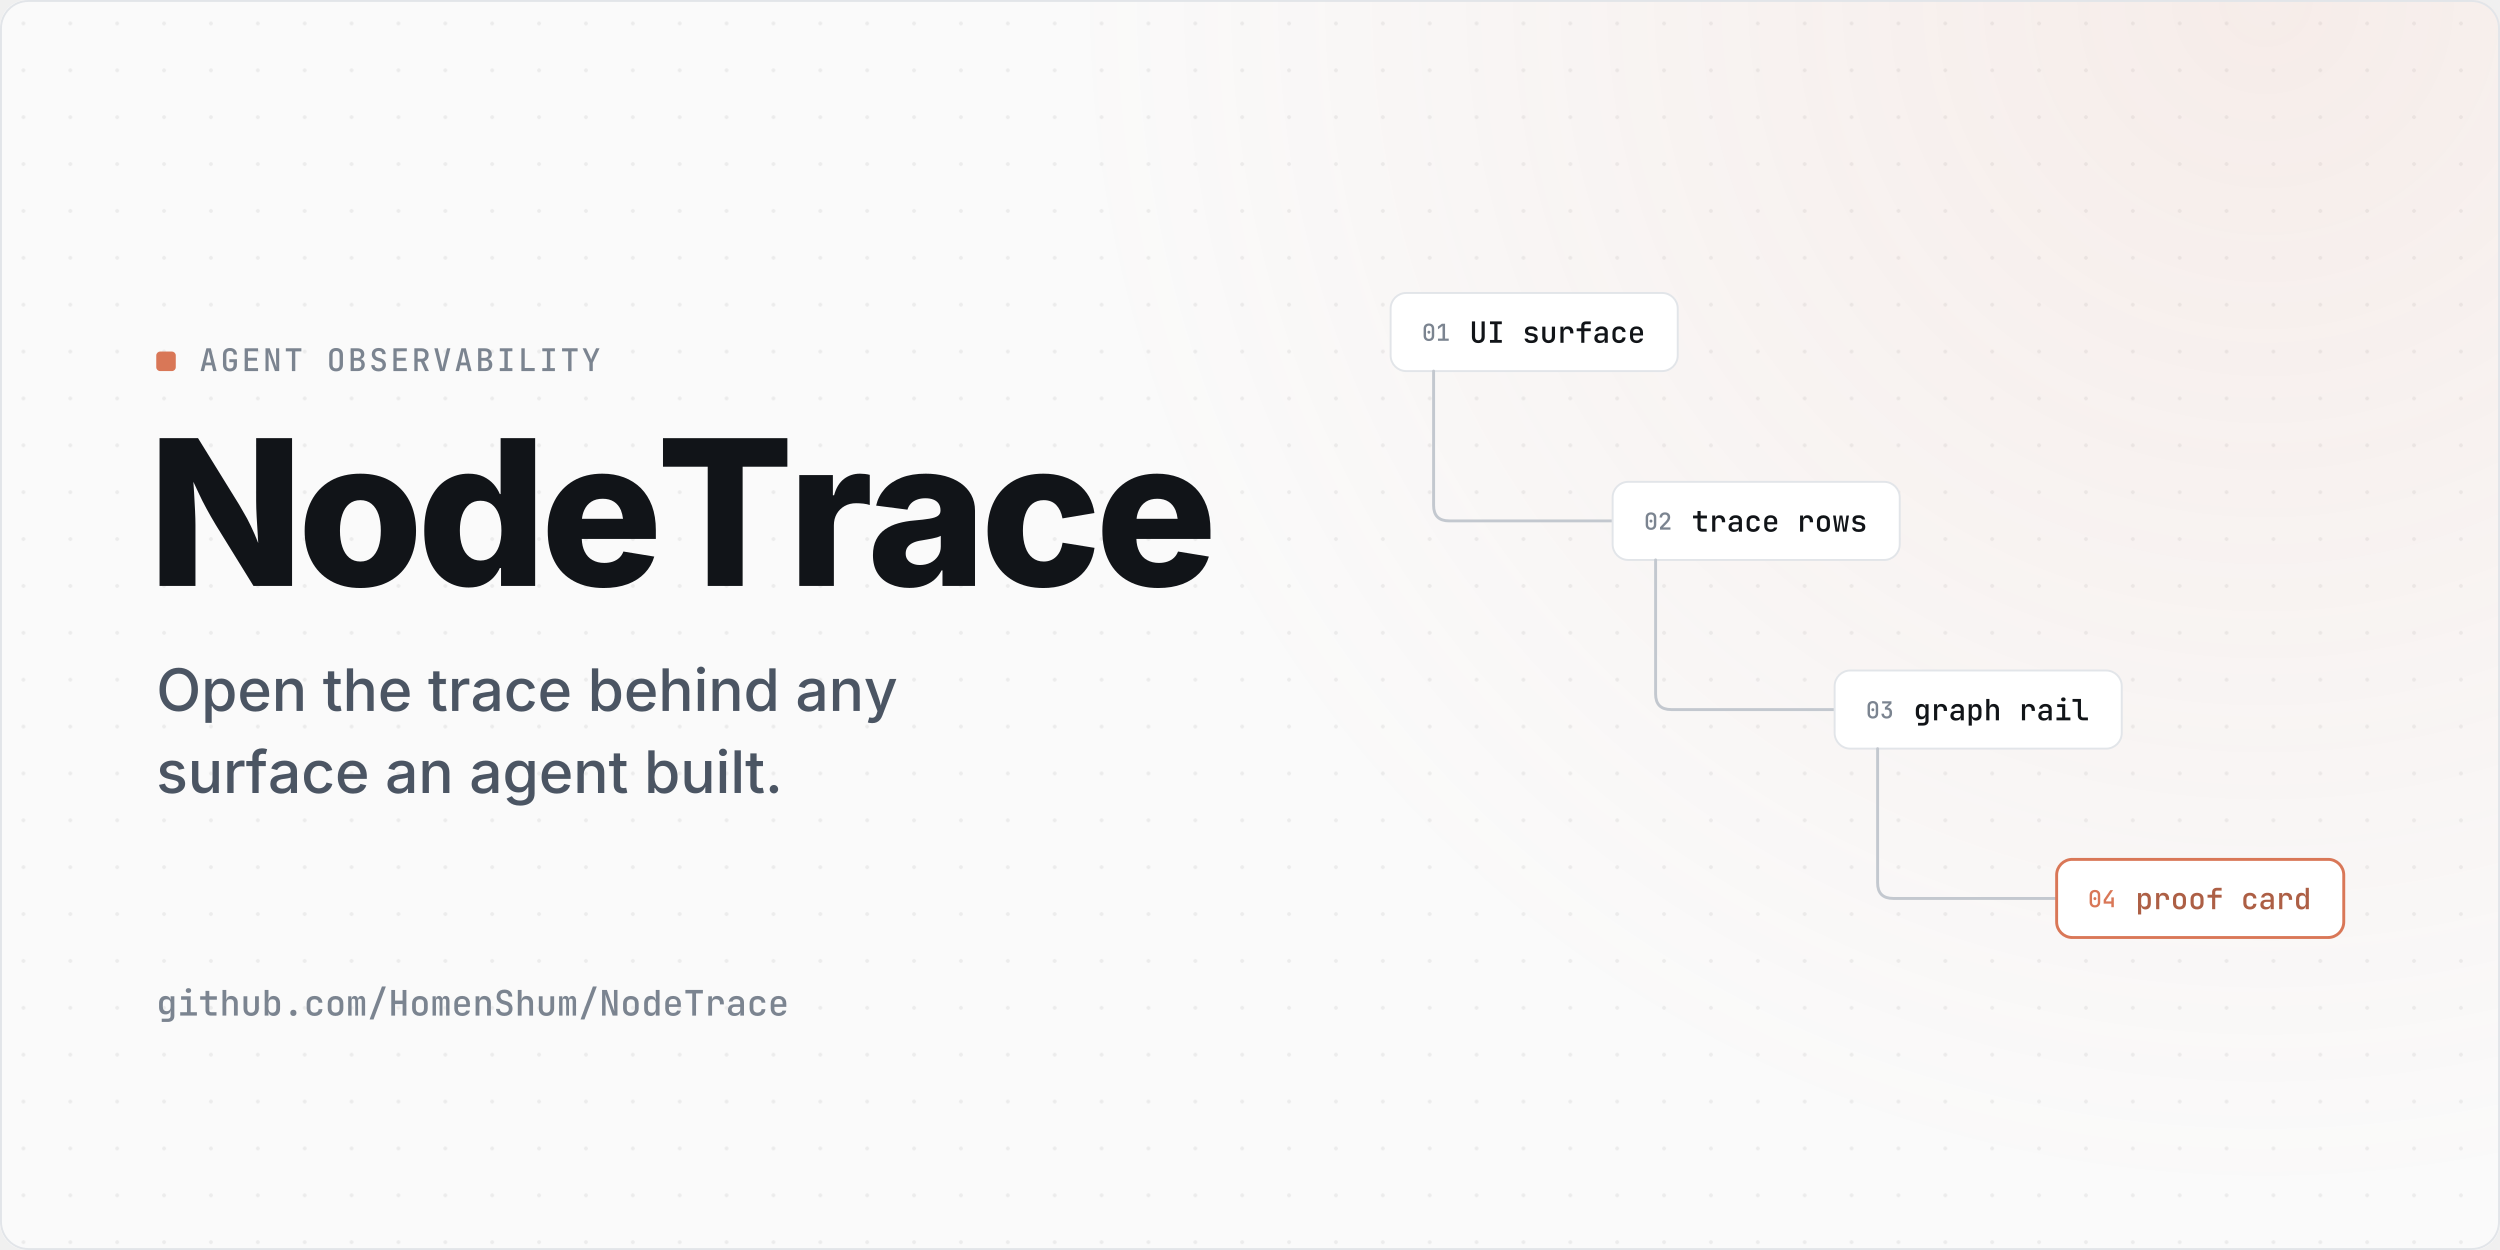
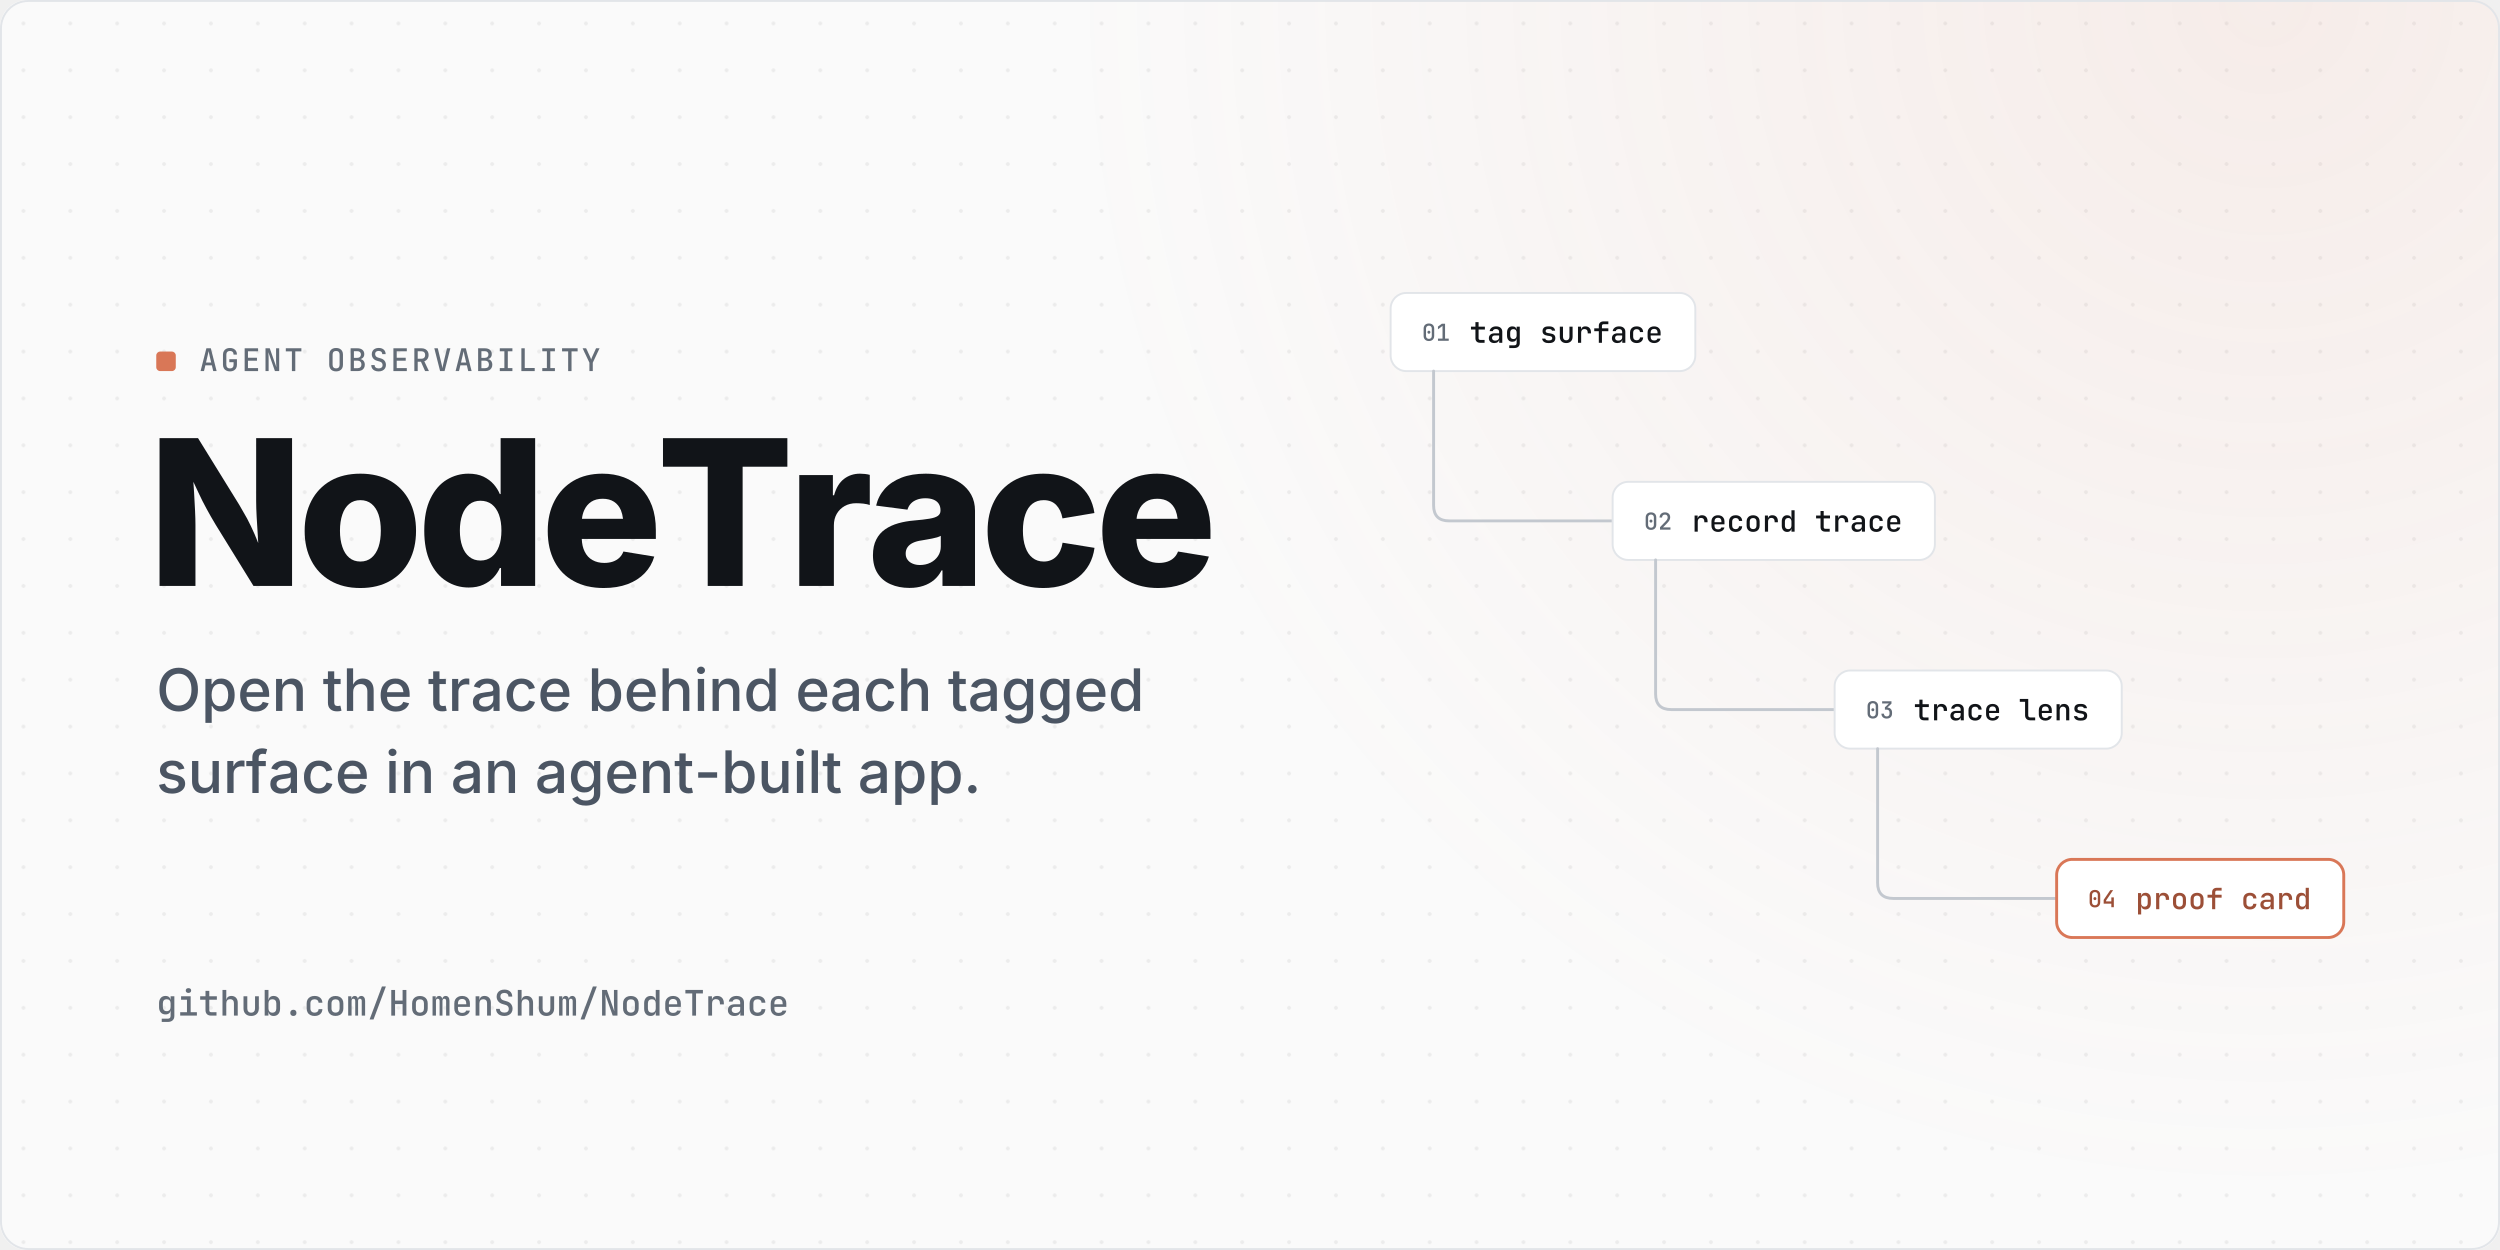
<svg xmlns="http://www.w3.org/2000/svg" width="1280" height="640" viewBox="0 0 1280 640" role="img" aria-labelledby="t d">
  <defs>
    <path id="o1" d="M153 0L43 0L229-730L371-730L557 0L448 0L404-185L197-185L153 0ZM267-486L217-274L383-274L333-485Q320-541 312-583Q303-624 300-639L300-639Q297-624 289-583Q281-541 267-486L267-486Z" />
    <path id="o21" d="M304 10L304 10Q236 10 186-16Q135-41 108-90Q80-138 80-203L80-203L80-527Q80-593 108-641Q135-689 186-715Q236-740 304-740L304-740Q372-740 422-714Q472-688 500-641Q527-593 527-527L527-527L419-527Q419-584 389-614Q359-644 304-644L304-644Q249-644 219-614Q188-584 188-528L188-528L188-203Q188-147 219-116Q249-85 304-85L304-85Q359-85 389-116Q419-147 419-203L419-203L419-285L283-285L283-380L527-380L527-203Q527-138 500-90Q472-42 422-16Q372 10 304 10Z" />
    <path id="o15" d="M523 0L94 0L94-730L523-730L523-634L200-634L200-427L488-427L488-332L200-332L200-96L523-96L523 0Z" />
    <path id="o32" d="M181 0L81 0L81-730L217-730L430-123Q428-152 425-192Q422-232 421-275Q419-318 419-353L419-353L419-730L519-730L519 0L383 0L171-607Q173-581 176-542Q178-503 180-461Q181-419 181-383L181-383L181 0Z" />
    <path id="o47" d="M354 0L246 0L246-631L51-631L51-731L549-731L549-631L354-631L354 0Z" />
    <path id="o34" d="M300 10L300 10Q232 10 183-16Q133-41 107-90Q80-138 80-203L80-203L80-527Q80-593 107-641Q133-689 183-715Q232-740 300-740L300-740Q368-740 418-715Q467-689 494-641Q520-593 520-528L520-528L520-203Q520-138 494-90Q467-41 418-16Q368 10 300 10ZM300-86L300-86Q355-86 384-117Q412-147 412-203L412-203L412-527Q412-584 384-614Q355-644 300-644L300-644Q246-644 217-614Q188-584 188-527L188-527L188-203Q188-147 217-117Q246-86 300-86Z" />
    <path id="o10" d="M314 0L85 0L85-730L300-730Q404-730 463-680Q522-630 522-542L522-542Q522-492 501-456Q479-419 441-399L441-399Q423-390 402-385L402-385Q427-380 449-369L449-369Q491-347 515-305Q539-263 539-205L539-205Q539-143 512-97Q484-50 434-25Q383 0 314 0L314 0ZM190-334L190-93L305-93Q363-93 397-124Q431-155 431-210L431-210Q431-266 397-300Q363-334 305-334L305-334L190-334ZM190-637L190-424L299-424Q353-424 384-453Q415-482 415-531Q415-580 384-609Q353-637 300-637L300-637L190-637Z" />
    <path id="o46" d="M303 10L303 10Q229 10 176-15Q123-39 94-85Q65-130 65-193L65-193L172-193Q172-143 207-115Q242-86 304-86L304-86Q362-86 395-114Q428-142 428-191L428-191Q428-232 406-262Q383-292 341-303L341-303L249-330Q169-353 126-409Q82-464 82-541L82-541Q82-601 109-646Q136-691 186-716Q236-741 304-741L304-741Q404-741 465-687Q525-633 526-542L526-542L418-542Q418-590 388-618Q357-645 302-645L302-645Q249-645 219-620Q189-594 189-548L189-548Q189-507 212-477Q234-447 276-435L276-435L369-407Q449-385 492-329Q535-273 535-195L535-195Q535-134 506-88Q477-41 425-16Q373 10 303 10Z" />
    <path id="o45" d="M192 0L84 0L84-730L313-730Q382-730 433-704Q484-677 513-629Q541-581 541-516L541-516Q541-443 504-390Q466-336 402-314L402-314L551 0L428 0L295-300L192-300L192 0ZM192-634L192-395L313-395Q367-395 399-428Q431-460 431-514L431-514Q431-570 399-602Q367-634 313-634L313-634L192-634Z" />
    <path id="o53" d="M371 0L228 0L43-730L154-730L271-244Q282-201 291-159Q299-116 303-92L303-92Q307-116 315-159Q322-201 333-245L333-245L449-730L557-730L371 0Z" />
    <path id="o23" d="M502 0L98 0L98-96L245-96L245-634L98-634L98-730L502-730L502-634L355-634L355-96L502-96L502 0Z" />
    <path id="o30" d="M536 0L109 0L109-730L217-730L217-99L536-99L536 0Z" />
    <path id="o56" d="M354 0L246 0L246-269L29-730L141-730L270-454Q283-427 291-404Q299-380 302-367L302-367Q304-380 313-404Q321-427 333-454L333-454L459-730L571-730L354-269L354 0Z" />
    <path id="b61" d="M478 0L116 0L116-1490L504-1490L920-817Q960-750 999-679Q1037-607 1075-520L1075-520Q1093-479 1111-432L1111-432Q1109-466 1107-502L1107-502Q1100-602 1095-697Q1090-791 1090-856L1090-856L1090-1490L1452-1490L1452 0L1063 0L682-617Q631-702 590-778Q548-854 507-943L507-943Q484-992 457-1050L457-1050Q460-996 464-944L464-944Q470-842 474-758Q478-673 478-617L478-617L478 0Z" />
    <path id="b195" d="M634 21L634 21Q459 21 333-52Q207-124 140-254Q72-383 72-555L72-555Q72-728 140-858Q207-987 333-1060Q459-1132 634-1132L634-1132Q809-1132 935-1060Q1061-987 1128-858Q1195-728 1195-555L1195-555Q1195-383 1128-254Q1061-124 935-52Q809 21 634 21ZM634-246L634-246Q701-246 747-285Q793-324 817-394Q840-464 840-557L840-557Q840-650 817-720Q793-789 747-827Q701-865 634-865L634-865Q567-865 521-827Q475-789 452-720Q428-650 428-557L428-557Q428-464 452-394Q475-324 521-285Q567-246 634-246Z" />
    <path id="b149" d="M520 16L520 16Q396 16 294-49Q192-113 132-241Q72-368 72-558L72-558Q72-754 135-882Q197-1009 299-1071Q400-1132 517-1132L517-1132Q606-1132 669-1102Q732-1071 773-1024Q813-977 834-926L834-926L842-926L842-1490L1190-1490L1190 0L846 0L846-181L834-181Q812-131 771-86Q729-41 668-13Q606 16 520 16ZM639-256L639-256Q705-256 753-294Q800-331 825-399Q850-467 850-558L850-558Q850-651 825-719Q800-786 753-823Q705-859 639-859L639-859Q572-859 526-822Q479-784 455-717Q431-649 431-558L431-558Q431-468 455-400Q479-331 526-294Q572-256 639-256Z" />
    <path id="b151" d="M636 21L636 21Q461 21 334-49Q207-118 140-247Q72-376 72-555L72-555Q72-727 140-857Q207-987 331-1060Q455-1132 623-1132L623-1132Q741-1132 840-1095Q938-1058 1011-986Q1083-913 1123-807Q1162-701 1162-562L1162-562L1162-474L415-474Q418-399 444-347L444-347Q472-289 523-261Q574-232 642-232L642-232Q689-232 728-245Q766-258 794-284Q821-310 835-347L835-347L1146-296Q1118-200 1050-129Q981-57 877-18Q772 21 636 21ZM417-677L417-677L831-677Q825-725 810-763L810-763Q786-819 740-849Q694-879 626-879Q558-879 511-849Q464-818 440-764L440-764Q422-725 417-677Z" />
    <path id="b93" d="M517-1202L66-1202L66-1490L1320-1490L1320-1202L869-1202L869 0L517 0L517-1202Z" />
    <path id="b210" d="M464 0L115 0L115-1118L454-1118L454-914L466-914Q496-1025 566-1079Q635-1132 727-1132L727-1132Q751-1132 778-1129Q804-1126 826-1120L826-1120L826-816Q801-825 761-830Q720-834 688-834L688-834Q624-834 573-806Q522-777 493-727Q464-677 464-610L464-610L464 0Z" />
    <path id="b130" d="M428 20L428 20Q321 20 238-17Q154-53 107-127Q60-200 60-310L60-310Q60-403 93-467Q125-531 183-571Q241-611 316-632Q391-653 476-660L476-660Q571-668 629-678Q687-687 714-706Q741-725 741-759L741-759L741-763Q741-802 723-829Q705-856 671-870Q637-884 589-884L589-884Q541-884 504-870Q466-856 442-830Q418-804 408-769L408-769L92-810Q114-906 179-979Q243-1051 348-1092Q452-1132 592-1132L592-1132Q696-1132 787-1108Q877-1083 945-1036Q1013-988 1051-919Q1089-849 1089-759L1089-759L1089 0L761 0L761-157L752-157Q722-99 676-60Q629-21 568-1Q506 20 428 20ZM534-211L534-211Q593-211 641-235Q688-259 716-301Q744-343 744-398L744-398L744-505Q729-497 707-490Q684-483 657-478Q630-472 603-468Q576-463 551-459L551-459Q500-452 464-435Q428-418 409-391Q390-364 390-326L390-326Q390-289 409-264Q428-238 460-225Q492-211 534-211Z" />
    <path id="b146" d="M634 21L634 21Q459 21 333-52Q207-124 140-254Q72-383 72-555L72-555Q72-728 140-858Q207-987 333-1060Q459-1132 634-1132L634-1132Q741-1132 830-1104Q919-1076 986-1025Q1053-973 1095-900Q1136-826 1149-735L1149-735L827-681Q819-725 803-759Q786-793 763-817Q739-841 708-853Q676-865 638-865L638-865Q571-865 524-829Q477-792 453-723Q428-653 428-557L428-557Q428-461 453-391Q477-321 524-284Q571-246 638-246L638-246Q677-246 708-259Q739-271 764-296Q788-320 805-356Q821-391 828-436L828-436L1150-384Q1137-290 1096-216Q1054-141 987-88Q920-35 831-7Q741 21 634 21Z" />
    <path id="m66" d="M786 20L786 20Q593 20 441-72Q288-163 201-335Q113-506 113-744L113-744Q113-983 201-1155Q288-1326 441-1418Q593-1510 786-1510L786-1510Q979-1510 1131-1418Q1282-1326 1370-1155Q1457-983 1457-744L1457-744Q1457-506 1370-335Q1282-163 1131-72Q979 20 786 20ZM786-188L786-188Q913-188 1014-252Q1114-315 1173-440Q1231-564 1231-744L1231-744Q1231-926 1173-1051Q1114-1175 1014-1239Q913-1302 786-1302L786-1302Q658-1302 557-1238Q456-1174 398-1050Q339-925 339-744L339-744Q339-564 398-440Q456-316 557-252Q658-188 786-188Z" />
    <path id="m207" d="M368 418L148 418L148-1118L362-1118L362-936L380-936Q400-971 436-1017Q471-1063 535-1098Q598-1132 703-1132L703-1132Q837-1132 943-1064Q1048-996 1109-867Q1170-738 1170-556L1170-556Q1170-376 1110-247Q1050-117 945-48Q839 22 703 22L703 22Q602 22 538-13Q473-47 437-93Q400-139 380-175L380-175L368-175L368 418ZM654-165L654-165Q750-165 815-217Q880-269 913-358Q945-447 945-558L945-558Q945-668 913-756Q880-843 816-894Q751-945 654-945L654-945Q560-945 495-897Q430-848 397-762Q364-675 364-558L364-558Q364-442 398-354Q431-265 496-215Q561-165 654-165Z" />
    <path id="m151" d="M630 23L630 23Q465 23 345-48Q225-119 161-248Q96-377 96-551L96-551Q96-723 160-854Q223-985 339-1059Q455-1132 611-1132L611-1132Q707-1132 796-1101Q885-1069 956-1002Q1027-935 1069-829Q1110-722 1110-570L1110-570L1110-492L317-492Q321-391 357-320L357-320Q396-240 467-200Q538-159 632-159L632-159Q694-159 744-177Q794-194 831-230Q867-265 886-317L886-317L1093-268Q1066-182 1003-116Q939-50 845-14Q750 23 630 23ZM318-656L318-656L892-656Q885-726 862-784L862-784Q830-862 768-906Q705-950 611-950L611-950Q518-950 452-905Q386-860 352-787L352-787Q323-726 318-656Z" />
    <path id="m190" d="M368-662L368-662L368 0L148 0L148-1118L358-1118L360-904Q406-1009 479-1063L479-1063Q572-1132 704-1132L704-1132Q818-1132 903-1084Q988-1036 1036-943Q1084-849 1084-710L1084-710L1084 0L864 0L864-683Q864-804 801-872Q738-940 628-940L628-940Q554-940 495-908Q436-875 402-813Q368-751 368-662Z" />
    <path id="m217" d="M403-1118L626-1118L626-939L403-939L403-302Q403-235 432-204Q460-172 525-172L525-172Q542-172 570-176Q598-180 618-184L618-184L657-8Q622 4 582 10Q542 15 503 15L503 15Q351 15 267-64Q183-142 183-284L183-284L183-939L20-939L20-1118L183-1118L183-1384L403-1384L403-1118Z" />
    <path id="m164" d="M368-662L368-662L368 0L148 0L148-1490L366-1490L366-918Q411-1012 479-1063L479-1063Q572-1132 704-1132L704-1132Q818-1132 904-1084Q989-1036 1037-943Q1084-849 1084-710L1084-710L1084 0L864 0L864-683Q864-804 801-872Q738-940 628-940L628-940Q554-940 495-908Q436-875 402-813Q368-751 368-662Z" />
    <path id="m210" d="M368 0L148 0L148-1118L361-1118L361-938L373-938Q404-1030 481-1082Q558-1134 656-1134L656-1134Q677-1134 704-1133Q731-1131 749-1128L749-1128L749-918Q737-922 703-926Q669-930 634-930L634-930Q558-930 497-898Q436-866 402-810Q368-753 368-679L368-679L368 0Z" />
    <path id="m130" d="M461 25L461 25Q355 25 269-15Q183-54 133-130Q83-206 83-316L83-316Q83-411 120-472Q156-533 219-569Q281-605 358-623Q434-641 513-650L513-650Q612-662 674-670Q736-677 766-695Q795-712 795-751L795-751L795-757Q795-820 771-863Q747-906 700-930Q652-953 581-953L581-953Q508-953 456-931Q403-908 371-873Q338-838 322-800L322-800L115-854Q153-954 224-1015Q295-1076 387-1104Q479-1132 577-1132L577-1132Q645-1132 721-1116Q797-1100 864-1058Q931-1016 973-940Q1015-864 1015-742L1015-742L1015 0L802 0L802-153L791-153Q769-110 726-69Q683-28 618-2Q552 25 461 25ZM510-152L510-152Q600-152 664-187Q728-222 762-280Q796-338 796-403L796-403L796-546Q784-534 751-525Q717-515 674-508Q631-500 591-495Q551-490 525-487L525-487Q463-479 412-460Q360-441 330-406Q299-371 299-313L299-313Q299-260 327-224Q354-188 401-170Q448-152 510-152Z" />
    <path id="m146" d="M618 23L618 23Q460 23 343-49Q226-121 161-251Q96-381 96-553L96-553Q96-727 161-858Q226-988 343-1060Q460-1132 618-1132L618-1132Q705-1132 781-1110Q857-1087 919-1045Q980-1002 1023-941Q1065-879 1086-802L1086-802L877-752Q866-795 843-831Q820-866 788-892Q755-918 713-932Q670-946 619-946L619-946Q518-946 452-893Q385-839 353-750Q320-661 320-553L320-553Q320-446 353-358Q385-269 452-216Q518-163 619-163L619-163Q671-163 714-178Q757-192 791-219Q825-245 848-283Q871-320 881-365L881-365L1089-315Q1069-236 1026-174Q983-111 922-67Q860-23 783 0Q706 23 618 23Z" />
    <path id="m143" d="M703 22L703 22Q602 22 538-13Q473-47 437-93Q400-139 380-175L380-175L362-175L362 0L148 0L148-1490L368-1490L368-936L380-936Q400-971 436-1017Q471-1063 535-1098Q598-1132 703-1132L703-1132Q837-1132 943-1064Q1048-996 1109-867Q1170-738 1170-556L1170-556Q1170-376 1110-247Q1050-117 945-48Q839 22 703 22ZM654-165L654-165Q750-165 815-217Q880-269 913-358Q945-447 945-558L945-558Q945-668 913-756Q880-843 816-894Q751-945 654-945L654-945Q560-945 495-897Q430-848 397-762Q364-675 364-558L364-558Q364-442 398-354Q431-265 496-215Q561-165 654-165Z" />
    <path id="m167" d="M368 0L148 0L148-1118L368-1118L368 0ZM259-1289L259-1289Q202-1289 162-1327Q121-1365 121-1419L121-1419Q121-1474 162-1512Q202-1550 259-1550L259-1550Q316-1550 357-1512Q398-1474 398-1419L398-1419Q398-1365 357-1327Q316-1289 259-1289Z" />
    <path id="m149" d="M564 22L564 22Q428 22 322-48Q216-117 156-247Q96-376 96-556L96-556Q96-738 157-867Q218-996 324-1064Q430-1132 564-1132L564-1132Q668-1132 732-1098Q795-1063 831-1017Q867-971 886-936L886-936L898-936L898-1490L1118-1490L1118 0L904 0L904-175L886-175Q867-139 830-93Q793-47 729-13Q665 22 564 22ZM612-165L612-165Q706-165 771-215Q835-265 869-354Q902-442 902-558L902-558Q902-675 869-762Q836-848 772-897Q707-945 612-945L612-945Q515-945 451-894Q386-843 354-756Q321-668 321-558L321-558Q321-447 354-358Q387-269 452-217Q517-165 612-165Z" />
-     <path id="m240" d="M133 402L133 402L187 223L212 229Q269 244 315 237Q360 230 394 195Q427 159 447 87L447 87L471 5L46-1118L284-1118L505-483Q542-377 567-272L567-272Q576-231 586-190L586-190Q597-231 608-273L608-273Q634-378 671-483L671-483L896-1118L1132-1118L646 155Q612 245 563 305Q513 365 445 396Q377 426 287 426L287 426Q235 426 194 419Q153 411 133 402Z" />
+     <path id="m161" d="M615 442L615 442Q486 442 391 409Q296 376 235 321Q173 266 141 199L141 199L325 112Q345 144 379 180Q412 215 469 240Q526 265 615 265L615 265Q743 265 823 205Q902 144 902 15L902 15L902-203L883-203Q863-166 828-123Q792-80 729-49Q665-17 563-17L563-17Q431-17 326-79Q220-141 158-263Q96-385 96-563L96-563Q96-741 158-869Q219-996 326-1064Q432-1132 566-1132L566-1132Q669-1132 734-1098Q798-1064 835-1018Q871-971 890-936L890-936L906-936L906-1118L1121-1118L1121 16Q1121 163 1055 258Q988 352 874 397Q759 442 615 442ZM614-200L614-200Q708-200 773-244Q837-287 870-370Q903-452 903-566L903-566Q903-679 870-764Q837-849 773-897Q708-945 614-945L614-945Q517-945 452-895Q387-844 354-759Q321-673 321-566L321-566Q321-457 354-375Q387-292 453-246Q518-200 614-200Z" />
    <path id="m213" d="M549 23L549 23Q428 23 334-12Q239-47 179-116Q118-184 98-283L98-283L305-326Q328-239 391-197Q454-155 551-155L551-155Q657-155 720-200Q783-244 783-306L783-306Q783-360 745-395Q706-430 626-447L626-447L438-490Q282-525 206-602Q130-679 130-799L130-799Q130-899 186-974Q242-1049 339-1091Q436-1132 563-1132L563-1132Q684-1132 770-1097Q856-1062 910-999Q963-936 986-853L986-853L789-810Q768-869 716-914Q664-958 565-958L565-958Q474-958 413-917Q352-876 352-813L352-813Q352-757 393-723Q433-688 525-667L525-667L705-627Q860-592 935-517Q1010-442 1010-325L1010-325Q1010-223 952-145Q893-66 790-22Q686 23 549 23Z" />
    <path id="m220" d="M529 14L529 14Q415 14 329-34Q243-82 196-176Q148-270 148-408L148-408L148-1118L368-1118L368-435Q368-314 432-246Q495-178 604-178L604-178Q679-178 738-211Q796-243 830-306Q864-368 864-456L864-456L864-1118L1084-1118L1084 0L874 0L873-218Q827-109 751-54L751-54Q657 14 529 14Z" />
    <path id="m160" d="M452-1118L702-1118L702-939L452-939L452 0L232 0L232-939L20-939L20-1118L232-1118L232-1246Q232-1350 279-1420Q325-1490 401-1525Q477-1560 565-1560L565-1560Q632-1560 680-1549Q727-1538 749-1530L749-1530L698-1352Q682-1357 659-1363Q635-1368 600-1368L600-1368Q522-1368 487-1329Q452-1290 452-1216L452-1216L452-1118Z" />
-     <path id="m161" d="M615 442L615 442Q486 442 391 409Q296 376 235 321Q173 266 141 199L141 199L325 112Q345 144 379 180Q412 215 469 240Q526 265 615 265L615 265Q743 265 823 205Q902 144 902 15L902 15L902-203L883-203Q863-166 828-123Q792-80 729-49Q665-17 563-17L563-17Q431-17 326-79Q220-141 158-263Q96-385 96-563L96-563Q96-741 158-869Q219-996 326-1064Q432-1132 566-1132L566-1132Q669-1132 734-1098Q798-1064 835-1018Q871-971 890-936L890-936L906-936L906-1118L1121-1118L1121 16Q1121 163 1055 258Q988 352 874 397Q759 442 615 442ZM614-200L614-200Q708-200 773-244Q837-287 870-370Q903-452 903-566L903-566Q903-679 870-764Q837-849 773-897Q708-945 614-945L614-945Q517-945 452-895Q387-844 354-759Q321-673 321-566L321-566Q321-457 354-375Q387-292 453-246Q518-200 614-200Z" />
+     <path id="m344" d="M143-723L805-723L805-533L143-533L143-723Z" />
    <path id="m183" d="M148-1490L368-1490L368 0L148 0L148-1490Z" />
    <path id="m363" d="M311 15L311 15Q249 15 206-28Q163-71 163-132L163-132Q163-194 206-237Q249-279 311-279L311-279Q372-279 415-237Q458-194 458-132L458-132Q458-71 415-28Q372 15 311 15Z" />
    <path id="o78" d="M326 180L156 180L156 87L325 87Q367 87 388 67Q408 47 408 8L408 8L408-47L410-149L408-149Q403-100 370-70L370-70Q330-34 263-34L263-34Q178-34 129-90Q80-146 80-241L80-241L80-353Q80-448 129-504Q178-560 263-560L263-560Q330-560 370-524L370-524Q402-493 408-445L408-445L409-445L408-550L515-550L515 10Q515 89 465 135Q415 180 326 180L326 180ZM298-127L298-127Q349-127 379-159Q408-190 408-246L408-246L408-347Q408-403 379-435Q349-466 298-466L298-466Q245-466 217-436Q188-405 188-347L188-347L188-246Q188-189 217-158Q245-127 298-127Z" />
    <path id="o80" d="M556 0L81 0L81-98L274-98L274-452L106-452L106-550L379-550L379-98L556-98L556 0ZM316-645L316-645Q281-645 260-664Q239-682 239-713L239-713Q239-745 260-764Q281-782 316-782L316-782Q351-782 372-764Q393-745 393-713L393-713Q393-682 372-664Q351-645 316-645Z" />
    <path id="o108" d="M514 0L360 0Q285 0 243-41Q201-82 201-155L201-155L201-452L49-452L49-550L201-550L201-705L309-705L309-550L524-550L524-452L309-452L309-155Q309-98 364-98L364-98L514-98L514 0Z" />
    <path id="o79" d="M192 0L84 0L84-730L192-730L192-550L191-445L193-445Q199-493 230-523L230-523Q269-560 338-560L338-560Q420-560 469-508Q518-455 518-366L518-366L518 0L410 0L410-354Q410-408 381-438Q352-468 302-468L302-468Q251-468 222-437Q192-405 192-347L192-347L192 0Z" />
    <path id="o109" d="M299 10L299 10Q200 10 141-48Q82-105 82-204L82-204L82-550L190-550L190-204Q190-147 219-116Q248-84 299-84L299-84Q351-84 381-116Q410-147 410-204L410-204L410-550L518-550L518-204Q518-105 459-48Q399 10 299 10Z" />
    <path id="o67" d="M339 10L339 10Q271 10 231-28L231-28Q199-57 193-105L193-105L191-105L191 0L84 0L84-730L192-730L192-573L189-445L193-445Q199-493 232-523L232-523Q272-560 339-560L339-560Q422-560 472-504Q522-448 522-352L522-352L522-197Q522-102 472-46Q422 10 339 10ZM302-84L302-84Q355-84 385-115Q415-145 415-203L415-203L415-347Q415-405 385-436Q355-466 302-466L302-466Q251-466 222-435Q192-403 192-347L192-347L192-203Q192-147 222-116Q251-84 302-84Z" />
    <path id="o140" d="M300 10L300 10Q260 10 236-14Q212-37 212-77L212-77Q212-118 236-143Q260-167 300-167L300-167Q341-167 365-143Q388-118 388-77L388-77Q388-37 365-14Q341 10 300 10Z" />
    <path id="o68" d="M304 10L304 10Q236 10 185-16Q133-41 106-90Q78-138 78-203L78-203L78-347Q78-413 106-461Q133-509 185-535Q236-560 304-560L304-560Q403-560 463-508Q523-456 526-366L526-366L418-366Q415-413 385-439Q355-465 304-465L304-465Q249-465 217-435Q185-404 185-348L185-348L185-203Q185-147 217-116Q249-85 304-85L304-85Q355-85 385-111Q415-137 418-184L418-184L526-184Q523-94 463-42Q403 10 304 10Z" />
    <path id="o94" d="M300 9L300 9Q232 9 182-17Q132-43 105-91Q78-139 78-204L78-204L78-346Q78-412 105-460Q132-507 182-533Q232-559 300-559L300-559Q368-559 418-533Q468-507 495-460Q522-412 522-346L522-346L522-204Q522-139 495-91Q468-43 418-17Q368 9 300 9ZM300-86L300-86Q355-86 385-117Q415-147 415-204L415-204L415-346Q415-404 385-434Q355-464 300-464L300-464Q246-464 216-434Q185-404 185-346L185-346L185-204Q185-147 216-117Q246-86 300-86Z" />
    <path id="o91" d="M156 0L59 0L59-550L149-550L149-480L155-480Q160-512 179-533L179-533Q204-560 246-560L246-560Q291-560 316-525L316-525Q329-506 335-480L335-480L339-480Q344-512 364-533L364-533Q389-560 432-560L432-560Q483-560 512-522Q541-483 541-419L541-419L541 0L445 0L445-416Q445-447 432-464Q418-481 393-481Q368-481 355-465Q341-448 341-417L341-417L341 0L260 0L260-416Q260-448 246-465Q232-481 206-481L206-481Q181-481 169-465Q156-448 156-417L156-417L156 0Z" />
    <path id="o153" d="M180 110L68 110L420-830L532-830L180 110Z" />
    <path id="o22" d="M193 0L85 0L85-730L193-730L193-428L407-428L407-730L515-730L515 0L407 0L407-328L193-328L193 0Z" />
    <path id="o72" d="M300 10L300 10Q233 10 183-17Q132-43 105-91Q78-139 78-203L78-203L78-347Q78-412 105-460Q132-507 183-534Q233-560 300-560L300-560Q368-560 418-534Q468-507 495-460Q522-412 522-347L522-347L522-249L182-249L182-203Q182-142 213-110Q243-78 301-78L301-78Q348-78 377-95Q406-111 413-143L413-143L520-143Q508-73 448-32Q388 10 300 10ZM182-322L418-323L418-348Q418-408 388-441Q358-474 300-474L300-474Q243-474 213-441Q182-408 182-347L182-347L182-322Z" />
    <path id="o92" d="M192 0L84 0L84-550L191-550L191-445L193-445Q199-493 230-523L230-523Q269-560 338-560L338-560Q420-560 469-508Q518-455 518-366L518-366L518 0L410 0L410-354Q410-408 381-437Q352-466 302-466L302-466Q251-466 222-436Q192-405 192-347L192-347L192 0Z" />
    <path id="o70" d="M261 10L261 10Q178 10 128-46Q78-102 78-197L78-197L78-352Q78-448 128-504Q178-560 261-560L261-560Q329-560 369-523L369-523Q401-493 407-445L407-445L411-445L408-573L408-730L516-730L516 0L409 0L409-105L407-105Q401-57 369-28L369-28Q329 10 261 10ZM298-84L298-84Q349-84 379-116Q408-147 408-203L408-203L408-347Q408-403 379-435Q349-466 298-466L298-466Q245-466 215-436Q185-405 185-347L185-347L185-203Q185-145 215-115Q245-84 298-84Z" />
    <path id="o105" d="M210 0L102 0L102-550L206-550L206-448Q216-488 238-515L238-515Q277-560 354-560L354-560Q442-560 494-506Q545-451 545-356L545-356L545-319L434-319L434-347Q434-406 405-438Q375-469 322-469Q269-469 240-437Q210-405 210-347L210-347L210 0Z" />
    <path id="o59" d="M245 10L245 10Q159 10 110-35Q60-79 60-156L60-156Q60-234 113-279Q165-323 257-323L257-323L410-323L410-374Q410-419 382-444Q354-469 303-469L303-469Q258-469 228-450Q198-430 193-398L193-398L87-398Q96-472 156-516Q215-560 306-560L306-560Q404-560 461-511Q518-461 518-376L518-376L518 0L413 0L413-101L412-101Q405-55 367-26L367-26Q321 10 245 10ZM277-73L277-73Q335-73 373-103Q410-132 410-178L410-178L410-250L259-250Q217-250 193-227Q168-204 168-164L168-164Q168-122 197-98Q226-73 277-73Z" />
    <path id="o123" d="M300 10L300 10Q231 10 181-17Q130-44 102-93Q74-141 74-206L74-206L74-524Q74-590 102-638Q129-686 180-713Q231-740 300-740L300-740Q370-740 421-713Q471-686 499-638Q526-590 526-524L526-524L526-206Q526-141 498-93Q470-44 420-17Q369 10 300 10ZM300-83L300-83Q356-83 390-117Q423-151 423-206L423-206L423-524Q423-579 390-613Q356-647 300-647L300-647Q244-647 211-613Q177-579 177-524L177-524L177-206Q177-151 211-117Q244-83 300-83ZM300-303L300-303Q272-303 255-321Q237-339 237-368L237-368Q237-396 255-414Q272-431 300-431L300-431Q328-431 346-414Q363-396 363-368L363-368Q363-339 346-321Q328-303 300-303Z" />
    <path id="o124" d="M546 0L87 0L87-96L281-96L281-636L86-491L86-608L253-730L389-730L389-96L546-96L546 0Z" />
-     <path id="o48" d="M300 10L300 10Q195 10 138-48Q81-105 81-204L81-204L81-730L189-730L189-204Q189-149 217-117Q244-85 300-85L300-85Q355-85 383-117Q411-149 411-204L411-204L411-730L519-730L519-204Q519-105 462-48Q405 10 300 10Z" />
    <path id="o106" d="M324 9L281 9Q222 9 178-10Q133-29 108-63Q82-96 78-142L78-142L186-142Q190-115 215-99Q240-82 281-82L281-82L324-82Q373-82 398-102Q423-122 423-155L423-155Q423-187 401-206Q378-224 334-230L334-230L263-241Q175-255 134-292Q92-328 92-400L92-400Q92-476 142-518Q191-559 288-559L288-559L326-559Q412-559 464-520Q515-480 522-414L522-414L414-414Q410-438 388-453Q365-468 326-468L326-468L288-468Q241-468 220-451Q198-433 198-399L198-399Q198-369 217-354Q236-339 276-333L276-333L349-321Q442-308 486-270Q529-231 529-158L529-158Q529-79 478-35Q426 9 324 9L324 9Z" />
    <path id="o77" d="M320 0L213 0L213-394L57-394L57-492L213-492L213-581Q213-650 257-690Q301-730 377-730L377-730L538-730L538-634L379-634Q351-634 336-620Q320-606 320-580L320-580L320-492L538-492L538-394L320-394L320 0Z" />
    <path id="o125" d="M531 0L85 0L85-107L311-340Q363-394 388-438Q412-481 412-524L412-524Q412-580 382-612Q351-644 298-644L298-644Q240-644 207-611Q173-577 173-519L173-519L65-519Q67-587 96-637Q125-686 177-713Q229-740 299-740L299-740Q366-740 416-714Q466-688 493-641Q520-594 520-530L520-530Q520-465 487-403Q453-341 377-265L377-265L212-98L531-98L531 0Z" />
-     <path id="o115" d="M228 0L113 0L28-550L119-550L170-187Q174-162 178-132Q181-101 183-81L183-81Q185-101 190-131Q194-161 198-187L198-187L255-550L346-550L402-187Q406-161 411-131Q415-100 417-80L417-80Q419-101 424-132Q428-162 432-187L432-187L484-550L572-550L484 0L370 0L316-359Q312-387 307-419Q302-450 300-469L300-469Q297-450 293-419L293-419L284-359L228 0Z" />
    <path id="o126" d="M291 10L291 10Q222 10 171-16Q120-42 93-90Q65-137 65-200L65-200L173-200Q173-145 205-114Q236-83 292-83L292-83Q349-83 380-115Q411-147 411-200L411-200L411-254Q411-310 380-341Q349-371 292-371L292-371L214-371L214-473L384-635L96-635L96-730L494-730L494-628L320-464Q405-458 458-408L458-408Q519-351 519-255L519-255L519-200Q519-137 491-90Q463-42 412-16Q360 10 291 10Z" />
-     <path id="o102" d="M192 180L84 180L84-550L191-550L191-445L193-445Q199-493 232-523L232-523Q272-560 340-560L340-560Q423-560 473-505Q522-449 522-353L522-353L522-198Q522-134 500-88Q477-41 437-16Q396 10 340 10L340 10Q273 10 232-28L232-28Q199-57 193-105L193-105L189-105L192 23L192 180ZM303-84L303-84Q356-84 386-115Q415-145 415-203L415-203L415-347Q415-405 386-436Q356-466 303-466L303-466Q252-466 222-435Q192-403 192-347L192-347L192-203Q192-147 222-116Q252-84 303-84Z" />
    <path id="o90" d="M554 0L379 0Q328 0 290-21Q252-41 231-79Q209-117 209-167L209-167L209-632L29-632L29-730L317-730L317-167Q317-135 335-117Q353-98 384-98L384-98L554-98L554 0Z" />
    <path id="o127" d="M507 0L400 0L400-152L73-152L73-314L357-730L477-730L177-288L177-249L400-249L400-420L507-420L507 0Z" />
+     <path id="o102" d="M192 180L84 180L84-550L191-550L191-445L193-445Q199-493 232-523L232-523Q272-560 340-560L340-560Q423-560 473-505Q522-449 522-353L522-353L522-198Q522-134 500-88Q477-41 437-16Q396 10 340 10L340 10Q273 10 232-28L232-28Q199-57 193-105L193-105L189-105L192 23L192 180ZM303-84L303-84Q356-84 386-115Q415-145 415-203L415-203L415-347Q415-405 386-436Q356-466 303-466L303-466Q252-466 222-435Q192-403 192-347L192-347L192-203Q192-147 222-116Q252-84 303-84Z" />
  </defs>
  <defs>
    <pattern id="gs" width="24" height="24" patternUnits="userSpaceOnUse">
      <circle cx="12" cy="12" r="1" fill="#111418" fill-opacity="0.06" />
    </pattern>
    <radialGradient id="hs" cx="1160" cy="0" r="614" gradientUnits="userSpaceOnUse">
      <stop offset="0" stop-color="#D97757" stop-opacity="0.1" />
      <stop offset="1" stop-color="#D97757" stop-opacity="0" />
    </radialGradient>
    <clipPath id="cs">
      <rect width="1280" height="640" rx="14" />
    </clipPath>
  </defs>
  <g clip-path="url(#cs)">
    <rect width="1280" height="640" fill="#fafafa" />
    <rect width="1280" height="640" fill="url(#gs)" />
    <rect width="1280" height="640" fill="url(#hs)" />
  </g>
  <rect x=".5" y=".5" width="1279" height="639" rx="14" fill="none" stroke="#e2e5e9" />
  <g>
    <rect x="80" y="180" width="10" height="10" rx="2" fill="#D97757" />
-     <g fill="#7b8490">
+     <g fill="#636c77">
      <g transform="translate(102 190) scale(0.016)">
        <use href="#o1" x="0" />
        <use href="#o21" x="680" />
        <use href="#o15" x="1360" />
        <use href="#o32" x="2040" />
        <use href="#o47" x="2720" />
        <use href="#o34" x="4080" />
        <use href="#o10" x="4760" />
        <use href="#o46" x="5440" />
        <use href="#o15" x="6120" />
        <use href="#o45" x="6800" />
        <use href="#o53" x="7480" />
        <use href="#o1" x="8160" />
        <use href="#o10" x="8840" />
        <use href="#o23" x="9520" />
        <use href="#o30" x="10200" />
        <use href="#o23" x="10880" />
        <use href="#o47" x="11560" />
        <use href="#o56" x="12240" />
      </g>
    </g>
  </g>
  <g fill="#111418">
    <g transform="translate(75.8 300) scale(0.05078)">
      <use href="#b61" x="0" />
      <use href="#b195" x="1507" />
      <use href="#b149" x="2713" />
      <use href="#b151" x="3958" />
      <use href="#b93" x="5126" />
      <use href="#b210" x="6451" />
      <use href="#b130" x="7249" />
      <use href="#b146" x="8393" />
      <use href="#b151" x="9550" />
    </g>
  </g>
  <g>
    <g fill="#4b5563">
      <g transform="translate(80 364) scale(0.01465)">
        <use href="#m66" x="0" />
        <use href="#m207" x="1570" />
        <use href="#m151" x="2836" />
        <use href="#m190" x="4039" />
        <use href="#m217" x="5817" />
        <use href="#m164" x="6514" />
        <use href="#m151" x="7746" />
        <use href="#m217" x="9495" />
        <use href="#m210" x="10192" />
        <use href="#m130" x="10984" />
        <use href="#m146" x="12147" />
        <use href="#m151" x="13329" />
        <use href="#m143" x="15078" />
        <use href="#m151" x="16344" />
        <use href="#m164" x="17547" />
        <use href="#m167" x="18779" />
        <use href="#m190" x="19295" />
        <use href="#m149" x="20527" />
-         <use href="#m130" x="22339" />
-         <use href="#m190" x="23502" />
-         <use href="#m240" x="24734" />
+         <use href="#m151" x="22339" />
+         <use href="#m130" x="23542" />
+         <use href="#m146" x="24705" />
+         <use href="#m164" x="25887" />
+         <use href="#m217" x="27665" />
+         <use href="#m130" x="28362" />
+         <use href="#m161" x="29525" />
+         <use href="#m161" x="30794" />
+         <use href="#m151" x="32063" />
+         <use href="#m149" x="33266" />
      </g>
    </g>
    <g fill="#4b5563">
      <g transform="translate(80 406) scale(0.01465)">
        <use href="#m213" x="0" />
        <use href="#m220" x="1103" />
        <use href="#m210" x="2335" />
        <use href="#m160" x="3127" />
        <use href="#m130" x="3904" />
        <use href="#m146" x="5067" />
        <use href="#m151" x="6249" />
-         <use href="#m130" x="7998" />
-         <use href="#m190" x="9161" />
-         <use href="#m130" x="10939" />
-         <use href="#m161" x="12102" />
-         <use href="#m151" x="13371" />
-         <use href="#m190" x="14574" />
-         <use href="#m217" x="15806" />
-         <use href="#m143" x="17049" />
-         <use href="#m220" x="18315" />
-         <use href="#m167" x="19547" />
-         <use href="#m183" x="20063" />
-         <use href="#m217" x="20579" />
-         <use href="#m363" x="21276" />
+         <use href="#m167" x="7998" />
+         <use href="#m190" x="8514" />
+         <use href="#m130" x="10292" />
+         <use href="#m190" x="11455" />
+         <use href="#m130" x="13233" />
+         <use href="#m161" x="14396" />
+         <use href="#m151" x="15665" />
+         <use href="#m190" x="16868" />
+         <use href="#m217" x="18100" />
+         <use href="#m344" x="18797" />
+         <use href="#m143" x="19744" />
+         <use href="#m220" x="21010" />
+         <use href="#m167" x="22242" />
+         <use href="#m183" x="22758" />
+         <use href="#m217" x="23274" />
+         <use href="#m130" x="24517" />
+         <use href="#m207" x="25680" />
+         <use href="#m207" x="26946" />
+         <use href="#m363" x="28212" />
      </g>
    </g>
  </g>
-   <g fill="#7b8490">
+   <g fill="#636c77">
    <g transform="translate(80 520) scale(0.018)">
      <use href="#o78" x="0" />
      <use href="#o80" x="600" />
      <use href="#o108" x="1200" />
      <use href="#o79" x="1800" />
      <use href="#o109" x="2400" />
      <use href="#o67" x="3000" />
      <use href="#o140" x="3600" />
      <use href="#o68" x="4200" />
      <use href="#o94" x="4800" />
      <use href="#o91" x="5400" />
      <use href="#o153" x="6000" />
      <use href="#o22" x="6600" />
      <use href="#o94" x="7200" />
      <use href="#o91" x="7800" />
      <use href="#o72" x="8400" />
      <use href="#o92" x="9000" />
      <use href="#o46" x="9600" />
      <use href="#o79" x="10200" />
      <use href="#o109" x="10800" />
      <use href="#o91" x="11400" />
      <use href="#o153" x="12000" />
      <use href="#o32" x="12600" />
      <use href="#o94" x="13200" />
      <use href="#o70" x="13800" />
      <use href="#o72" x="14400" />
      <use href="#o47" x="15000" />
      <use href="#o105" x="15600" />
      <use href="#o59" x="16200" />
      <use href="#o68" x="16800" />
      <use href="#o72" x="17400" />
    </g>
  </g>
-   <rect x="712" y="150.0" width="147" height="40" rx="8" fill="#ffffff" stroke="#e2e5e9" stroke-width="1" />
-   <g fill="#7b8490">
+   <rect x="712" y="150.0" width="156" height="40" rx="8" fill="#ffffff" stroke="#e2e5e9" stroke-width="1" />
+   <g fill="#636c77">
    <g transform="translate(728 174.5) scale(0.012)">
      <use href="#o123" x="0" />
      <use href="#o124" x="600" />
    </g>
  </g>
  <g fill="#111418">
    <g transform="translate(752.4 175.5) scale(0.015)">
-       <use href="#o48" x="0" />
-       <use href="#o23" x="600" />
-       <use href="#o106" x="1800" />
-       <use href="#o109" x="2400" />
-       <use href="#o105" x="3000" />
-       <use href="#o77" x="3600" />
-       <use href="#o59" x="4200" />
-       <use href="#o68" x="4800" />
-       <use href="#o72" x="5400" />
+       <use href="#o108" x="0" />
+       <use href="#o59" x="600" />
+       <use href="#o78" x="1200" />
+       <use href="#o106" x="2400" />
+       <use href="#o109" x="3000" />
+       <use href="#o105" x="3600" />
+       <use href="#o77" x="4200" />
+       <use href="#o59" x="4800" />
+       <use href="#o68" x="5400" />
+       <use href="#o72" x="6000" />
    </g>
  </g>
  <path d="M734 190V258.7Q734 266.7 742 266.7H825.667" fill="none" stroke="#c3c8cf" stroke-width="1.5" stroke-linecap="round" />
-   <rect x="825.667" y="246.7" width="147" height="40" rx="8" fill="#ffffff" stroke="#e2e5e9" stroke-width="1" />
-   <g fill="#7b8490">
+   <rect x="825.667" y="246.7" width="165" height="40" rx="8" fill="#ffffff" stroke="#e2e5e9" stroke-width="1" />
+   <g fill="#636c77">
    <g transform="translate(841.7 271.2) scale(0.012)">
      <use href="#o123" x="0" />
      <use href="#o125" x="600" />
    </g>
  </g>
  <g fill="#111418">
    <g transform="translate(866.1 272.2) scale(0.015)">
+       <use href="#o105" x="0" />
+       <use href="#o72" x="600" />
+       <use href="#o68" x="1200" />
+       <use href="#o94" x="1800" />
+       <use href="#o105" x="2400" />
+       <use href="#o70" x="3000" />
+       <use href="#o108" x="4200" />
+       <use href="#o105" x="4800" />
+       <use href="#o59" x="5400" />
+       <use href="#o68" x="6000" />
+       <use href="#o72" x="6600" />
+     </g>
+   </g>
+   <path d="M847.667 286.667V355.3Q847.667 363.3 855.667 363.3H939.333" fill="none" stroke="#c3c8cf" stroke-width="1.5" stroke-linecap="round" />
+   <rect x="939.333" y="343.3" width="147" height="40" rx="8" fill="#ffffff" stroke="#e2e5e9" stroke-width="1" />
+   <g fill="#636c77">
+     <g transform="translate(955.3 367.8) scale(0.012)">
+       <use href="#o123" x="0" />
+       <use href="#o126" x="600" />
+     </g>
+   </g>
+   <g fill="#111418">
+     <g transform="translate(979.7 368.8) scale(0.015)">
      <use href="#o108" x="0" />
      <use href="#o105" x="600" />
      <use href="#o59" x="1200" />
      <use href="#o68" x="1800" />
      <use href="#o72" x="2400" />
-       <use href="#o105" x="3600" />
-       <use href="#o94" x="4200" />
-       <use href="#o115" x="4800" />
+       <use href="#o90" x="3600" />
+       <use href="#o72" x="4200" />
+       <use href="#o92" x="4800" />
      <use href="#o106" x="5400" />
-     </g>
-   </g>
-   <path d="M847.667 286.667V355.3Q847.667 363.3 855.667 363.3H939.333" fill="none" stroke="#c3c8cf" stroke-width="1.5" stroke-linecap="round" />
-   <rect x="939.333" y="343.3" width="147" height="40" rx="8" fill="#ffffff" stroke="#e2e5e9" stroke-width="1" />
-   <g fill="#7b8490">
-     <g transform="translate(955.3 367.8) scale(0.012)">
-       <use href="#o123" x="0" />
-       <use href="#o126" x="600" />
-     </g>
-   </g>
-   <g fill="#111418">
-     <g transform="translate(979.7 368.8) scale(0.015)">
-       <use href="#o78" x="0" />
-       <use href="#o105" x="600" />
-       <use href="#o59" x="1200" />
-       <use href="#o102" x="1800" />
-       <use href="#o79" x="2400" />
-       <use href="#o105" x="3600" />
-       <use href="#o59" x="4200" />
-       <use href="#o80" x="4800" />
-       <use href="#o90" x="5400" />
    </g>
  </g>
  <path d="M961.333 383.333V452.0Q961.333 460.0 969.333 460.0H1053" fill="none" stroke="#c3c8cf" stroke-width="1.5" stroke-linecap="round" />
  <rect x="1053" y="440.0" width="147" height="40" rx="8" fill="#ffffff" stroke="#D97757" stroke-width="1.5" />
-   <g fill="#D97757">
+   <g fill="#9c4f37">
    <g transform="translate(1069 464.5) scale(0.012)">
      <use href="#o123" x="0" />
      <use href="#o127" x="600" />
    </g>
  </g>
-   <g fill="#AD5F45">
+   <g fill="#9c4f37">
    <g transform="translate(1093.4 465.5) scale(0.015)">
      <use href="#o102" x="0" />
      <use href="#o105" x="600" />
      <use href="#o94" x="1200" />
      <use href="#o94" x="1800" />
      <use href="#o77" x="2400" />
      <use href="#o68" x="3600" />
      <use href="#o59" x="4200" />
      <use href="#o105" x="4800" />
      <use href="#o70" x="5400" />
    </g>
  </g>
</svg>
